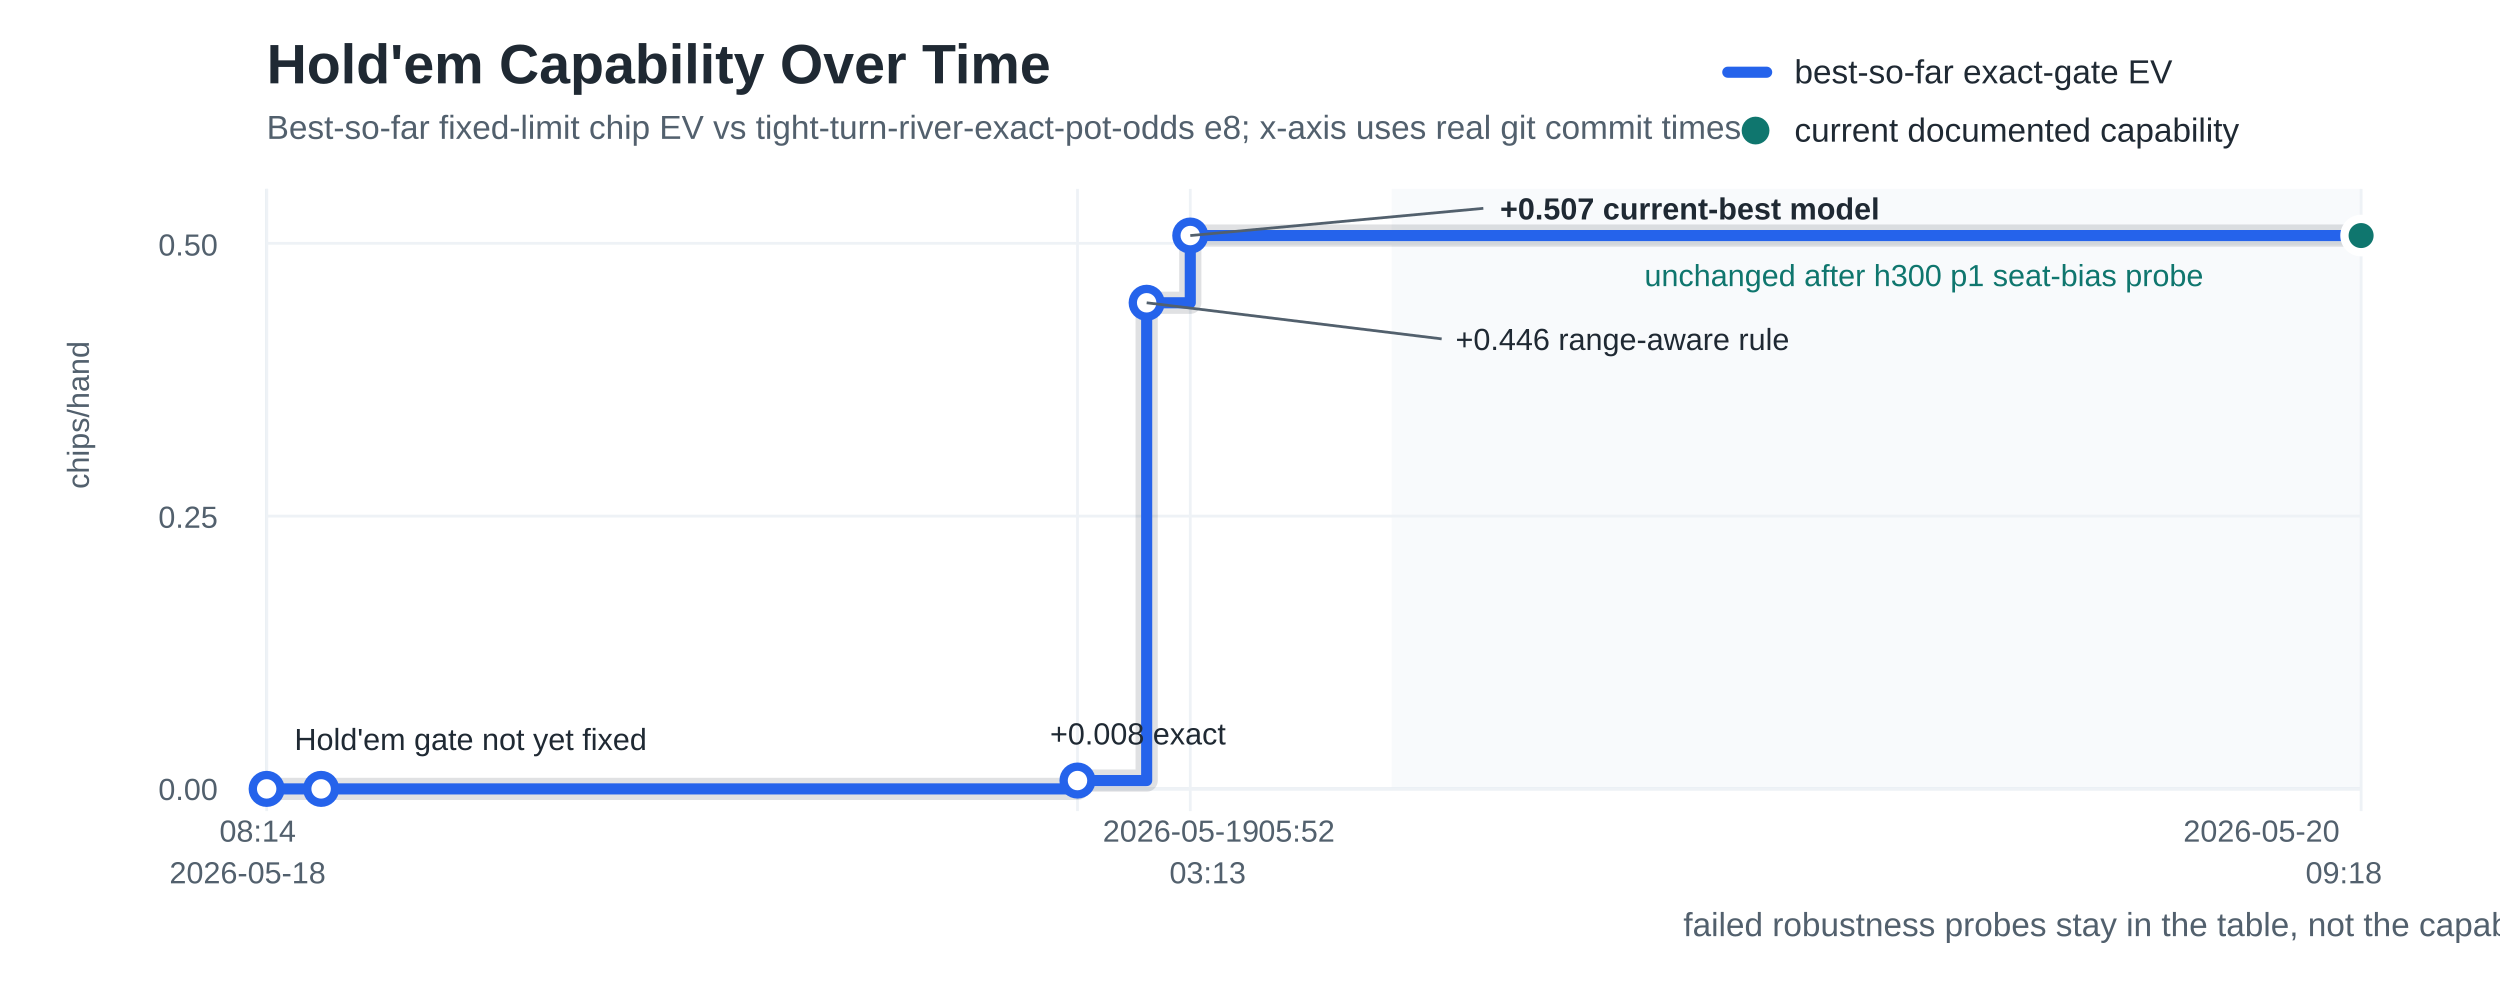
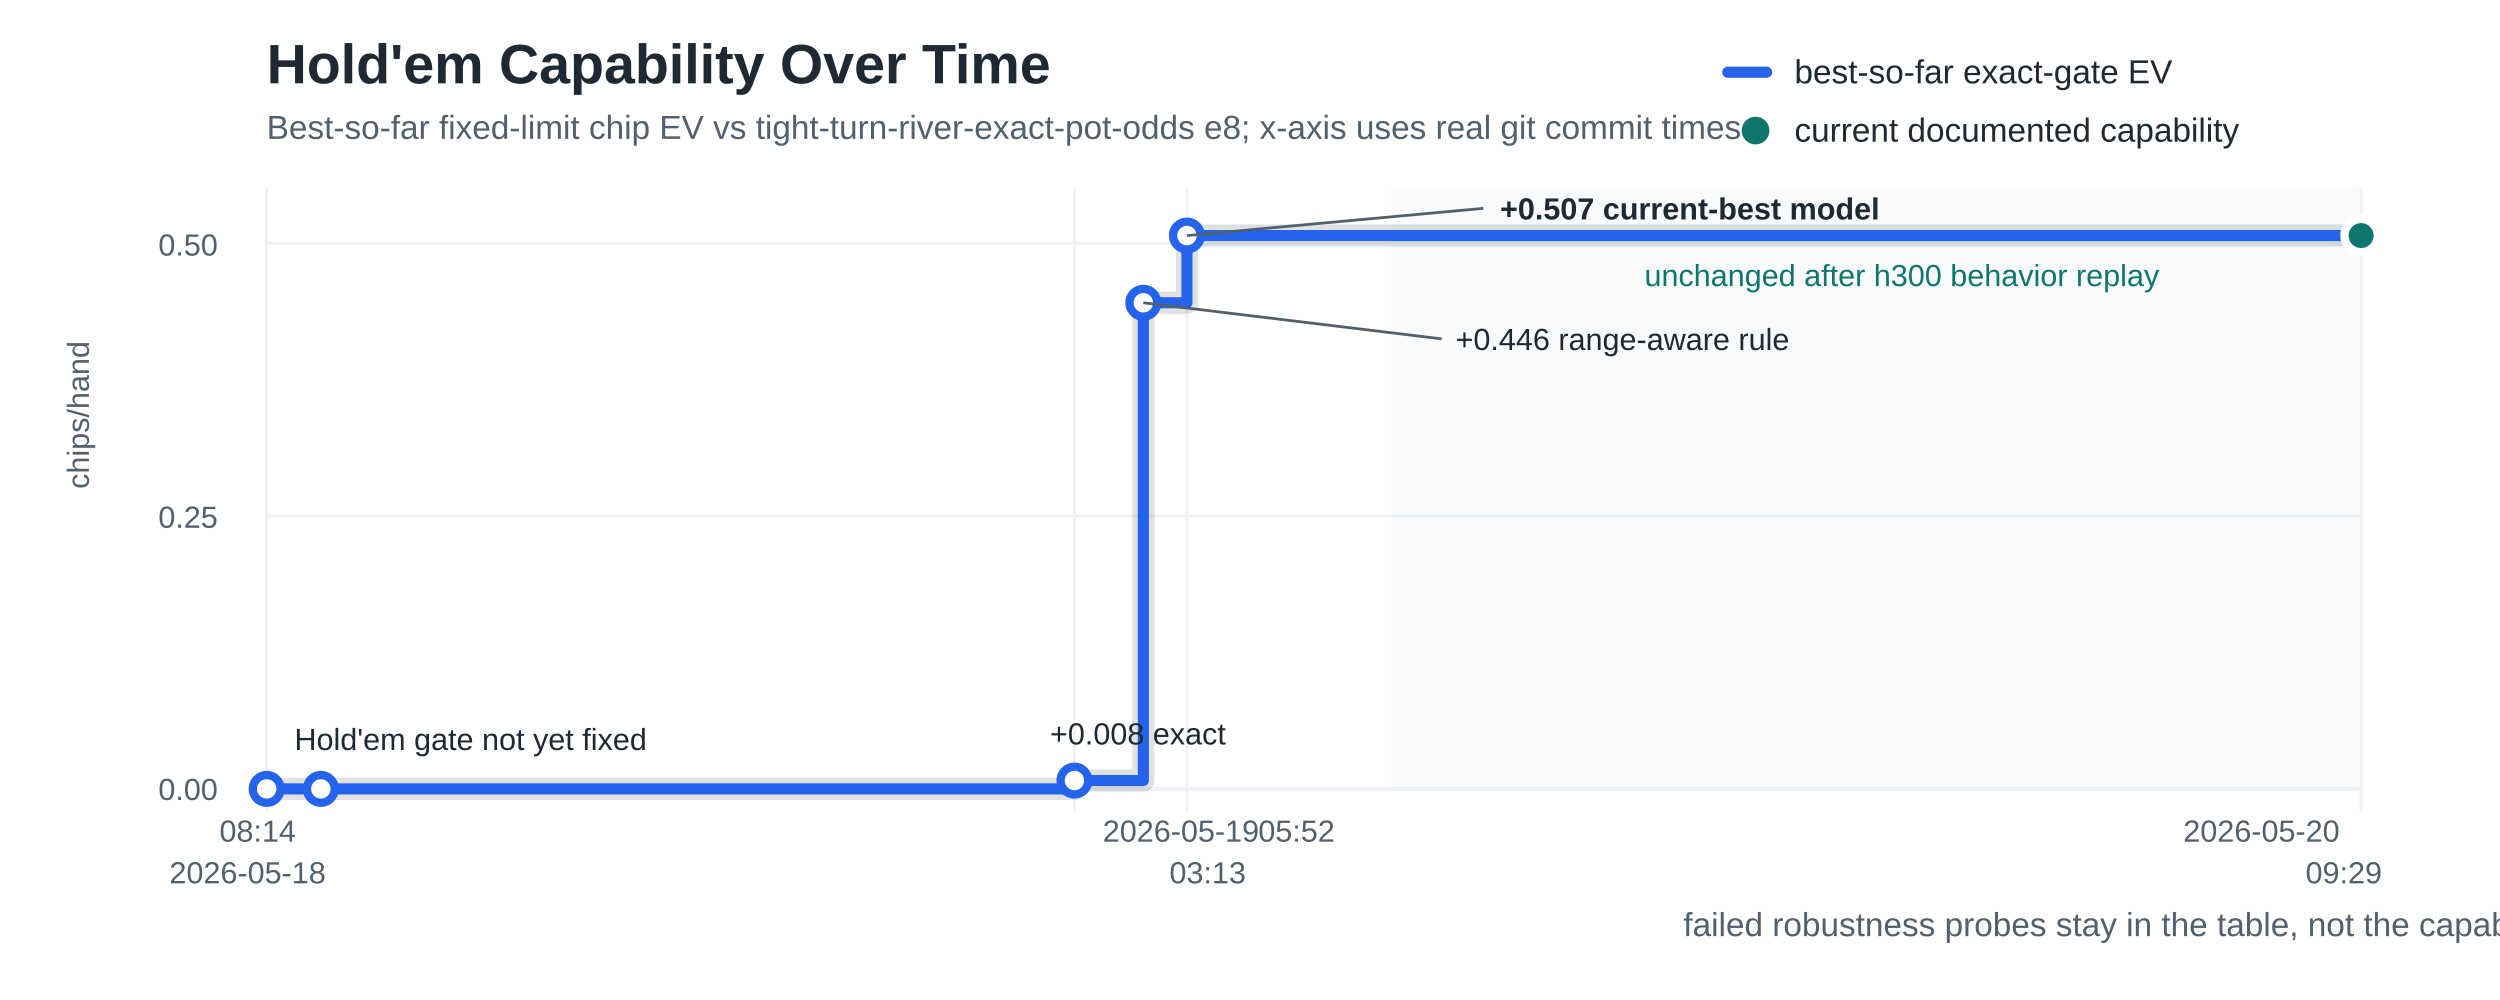
<svg xmlns="http://www.w3.org/2000/svg" width="900" height="360" viewBox="0 0 900 360" role="img" aria-labelledby="title desc">
  <rect width="900" height="360" fill="#ffffff" />
  <rect x="501" y="68" width="349" height="216" fill="#f8fafc" />
  <text x="96" y="30" font-family="Arial, Helvetica, sans-serif" font-size="20" font-weight="700" fill="#1f2933">Hold'em Capability Over Time</text>
  <text x="96" y="50" font-family="Arial, Helvetica, sans-serif" font-size="12" fill="#52606d">Best-so-far fixed-limit chip EV vs tight-turn-river-exact-pot-odds e8; x-axis uses real git commit times</text>
  <g stroke="#d9e2ec" stroke-width="1">
    <line x1="96" y1="284" x2="850" y2="284" />
    <line x1="96" y1="68" x2="96" y2="284" />
  </g>
  <g font-family="Arial, Helvetica, sans-serif" font-size="11" fill="#52606d">
    <line x1="96" y1="284.0" x2="850" y2="284.0" stroke="#eef2f6" stroke-width="1" />
    <text x="57" y="288">0.00</text>
    <line x1="96" y1="185.8" x2="850" y2="185.8" stroke="#eef2f6" stroke-width="1" />
    <text x="57" y="190">0.25</text>
    <line x1="96" y1="87.6" x2="850" y2="87.6" stroke="#eef2f6" stroke-width="1" />
    <text x="57" y="92">0.50</text>
    <text x="32" y="176" transform="rotate(-90 32 176)">chips/hand</text>
  </g>
  <g stroke="#eef2f6" stroke-width="1">
    <line x1="96.0" y1="68" x2="96.0" y2="292" />
-     <line x1="387.9" y1="68" x2="387.9" y2="292" />
-     <line x1="428.5" y1="68" x2="428.5" y2="292" />
+     <line x1="386.8" y1="68" x2="386.8" y2="292" />
+     <line x1="427.3" y1="68" x2="427.3" y2="292" />
    <line x1="850.0" y1="68" x2="850.0" y2="292" />
  </g>
-   <path d="M 96.0 284.0 L 115.6 284.0 L 115.6 284.0 L 387.9 284.0 L 387.9 281.0 L 412.8 281.0 L 412.8 109.0 L 428.5 109.0 L 428.5 84.8 L 850.0 84.8 L 850.0 84.8" fill="none" stroke="#1f2933" stroke-opacity="0.14" stroke-width="8" stroke-linecap="round" stroke-linejoin="round" />
-   <path d="M 96.0 284.0 L 115.6 284.0 L 115.6 284.0 L 387.9 284.0 L 387.9 281.0 L 412.8 281.0 L 412.8 109.0 L 428.5 109.0 L 428.5 84.8 L 850.0 84.8 L 850.0 84.8" fill="none" stroke="#2563eb" stroke-width="4" stroke-linecap="round" stroke-linejoin="round" />
+   <path d="M 96.0 284.0 L 115.5 284.0 L 115.5 284.0 L 386.8 284.0 L 386.8 281.0 L 411.6 281.0 L 411.6 109.0 L 427.3 109.0 L 427.3 84.8 L 850.0 84.8 L 850.0 84.8" fill="none" stroke="#1f2933" stroke-opacity="0.14" stroke-width="8" stroke-linecap="round" stroke-linejoin="round" />
+   <path d="M 96.0 284.0 L 115.5 284.0 L 115.5 284.0 L 386.8 284.0 L 386.8 281.0 L 411.6 281.0 L 411.6 109.0 L 427.3 109.0 L 427.3 84.8 L 850.0 84.8 L 850.0 84.8" fill="none" stroke="#2563eb" stroke-width="4" stroke-linecap="round" stroke-linejoin="round" />
  <g fill="#ffffff" stroke="#2563eb" stroke-width="3">
    <circle cx="96.0" cy="284.0" r="5" />
-     <circle cx="115.6" cy="284.0" r="5" />
-     <circle cx="387.9" cy="281.0" r="5" />
-     <circle cx="412.8" cy="109.0" r="5" />
-     <circle cx="428.5" cy="84.8" r="5" />
+     <circle cx="115.5" cy="284.0" r="5" />
+     <circle cx="386.8" cy="281.0" r="5" />
+     <circle cx="411.6" cy="109.0" r="5" />
+     <circle cx="427.3" cy="84.8" r="5" />
  </g>
  <circle cx="850.0" cy="84.8" r="6" fill="#0f766e" stroke="#ffffff" stroke-width="3" />
  <g font-family="Arial, Helvetica, sans-serif" font-size="11" fill="#1f2933">
    <text x="106" y="270">Hold'em gate not yet fixed</text>
    <text x="378" y="268">+0.008 exact</text>
-     <line x1="412.8" y1="109.0" x2="519" y2="122" stroke="#52606d" stroke-width="1" />
+     <line x1="411.6" y1="109.0" x2="519" y2="122" stroke="#52606d" stroke-width="1" />
    <text x="524" y="126">+0.446 range-aware rule</text>
-     <line x1="428.5" y1="84.8" x2="534" y2="75" stroke="#52606d" stroke-width="1" />
+     <line x1="427.3" y1="84.8" x2="534" y2="75" stroke="#52606d" stroke-width="1" />
    <text x="540" y="79" font-weight="700">+0.507 current-best model</text>
-     <text x="592" y="103" fill="#0f766e">unchanged after h300 p1 seat-bias probe</text>
+     <text x="592" y="103" fill="#0f766e">unchanged after h300 behavior replay</text>
  </g>
  <g font-family="Arial, Helvetica, sans-serif" font-size="11" fill="#52606d">
    <text x="61" y="318">2026-05-18</text>
    <text x="79" y="303">08:14</text>
    <text x="397" y="303">2026-05-19</text>
    <text x="421" y="318">03:13</text>
    <text x="453" y="303">05:52</text>
    <text x="786" y="303">2026-05-20</text>
-     <text x="830" y="318">09:18</text>
+     <text x="830" y="318">09:29</text>
  </g>
  <g font-family="Arial, Helvetica, sans-serif" font-size="12" fill="#1f2933">
    <rect x="620" y="24" width="18" height="4" fill="#2563eb" rx="2" />
    <text x="646" y="30">best-so-far exact-gate EV</text>
    <circle cx="632" cy="47" r="5" fill="#0f766e" />
    <text x="646" y="51">current documented capability</text>
    <text x="606" y="337" fill="#52606d">failed robustness probes stay in the table, not the capability line</text>
  </g>
</svg>
